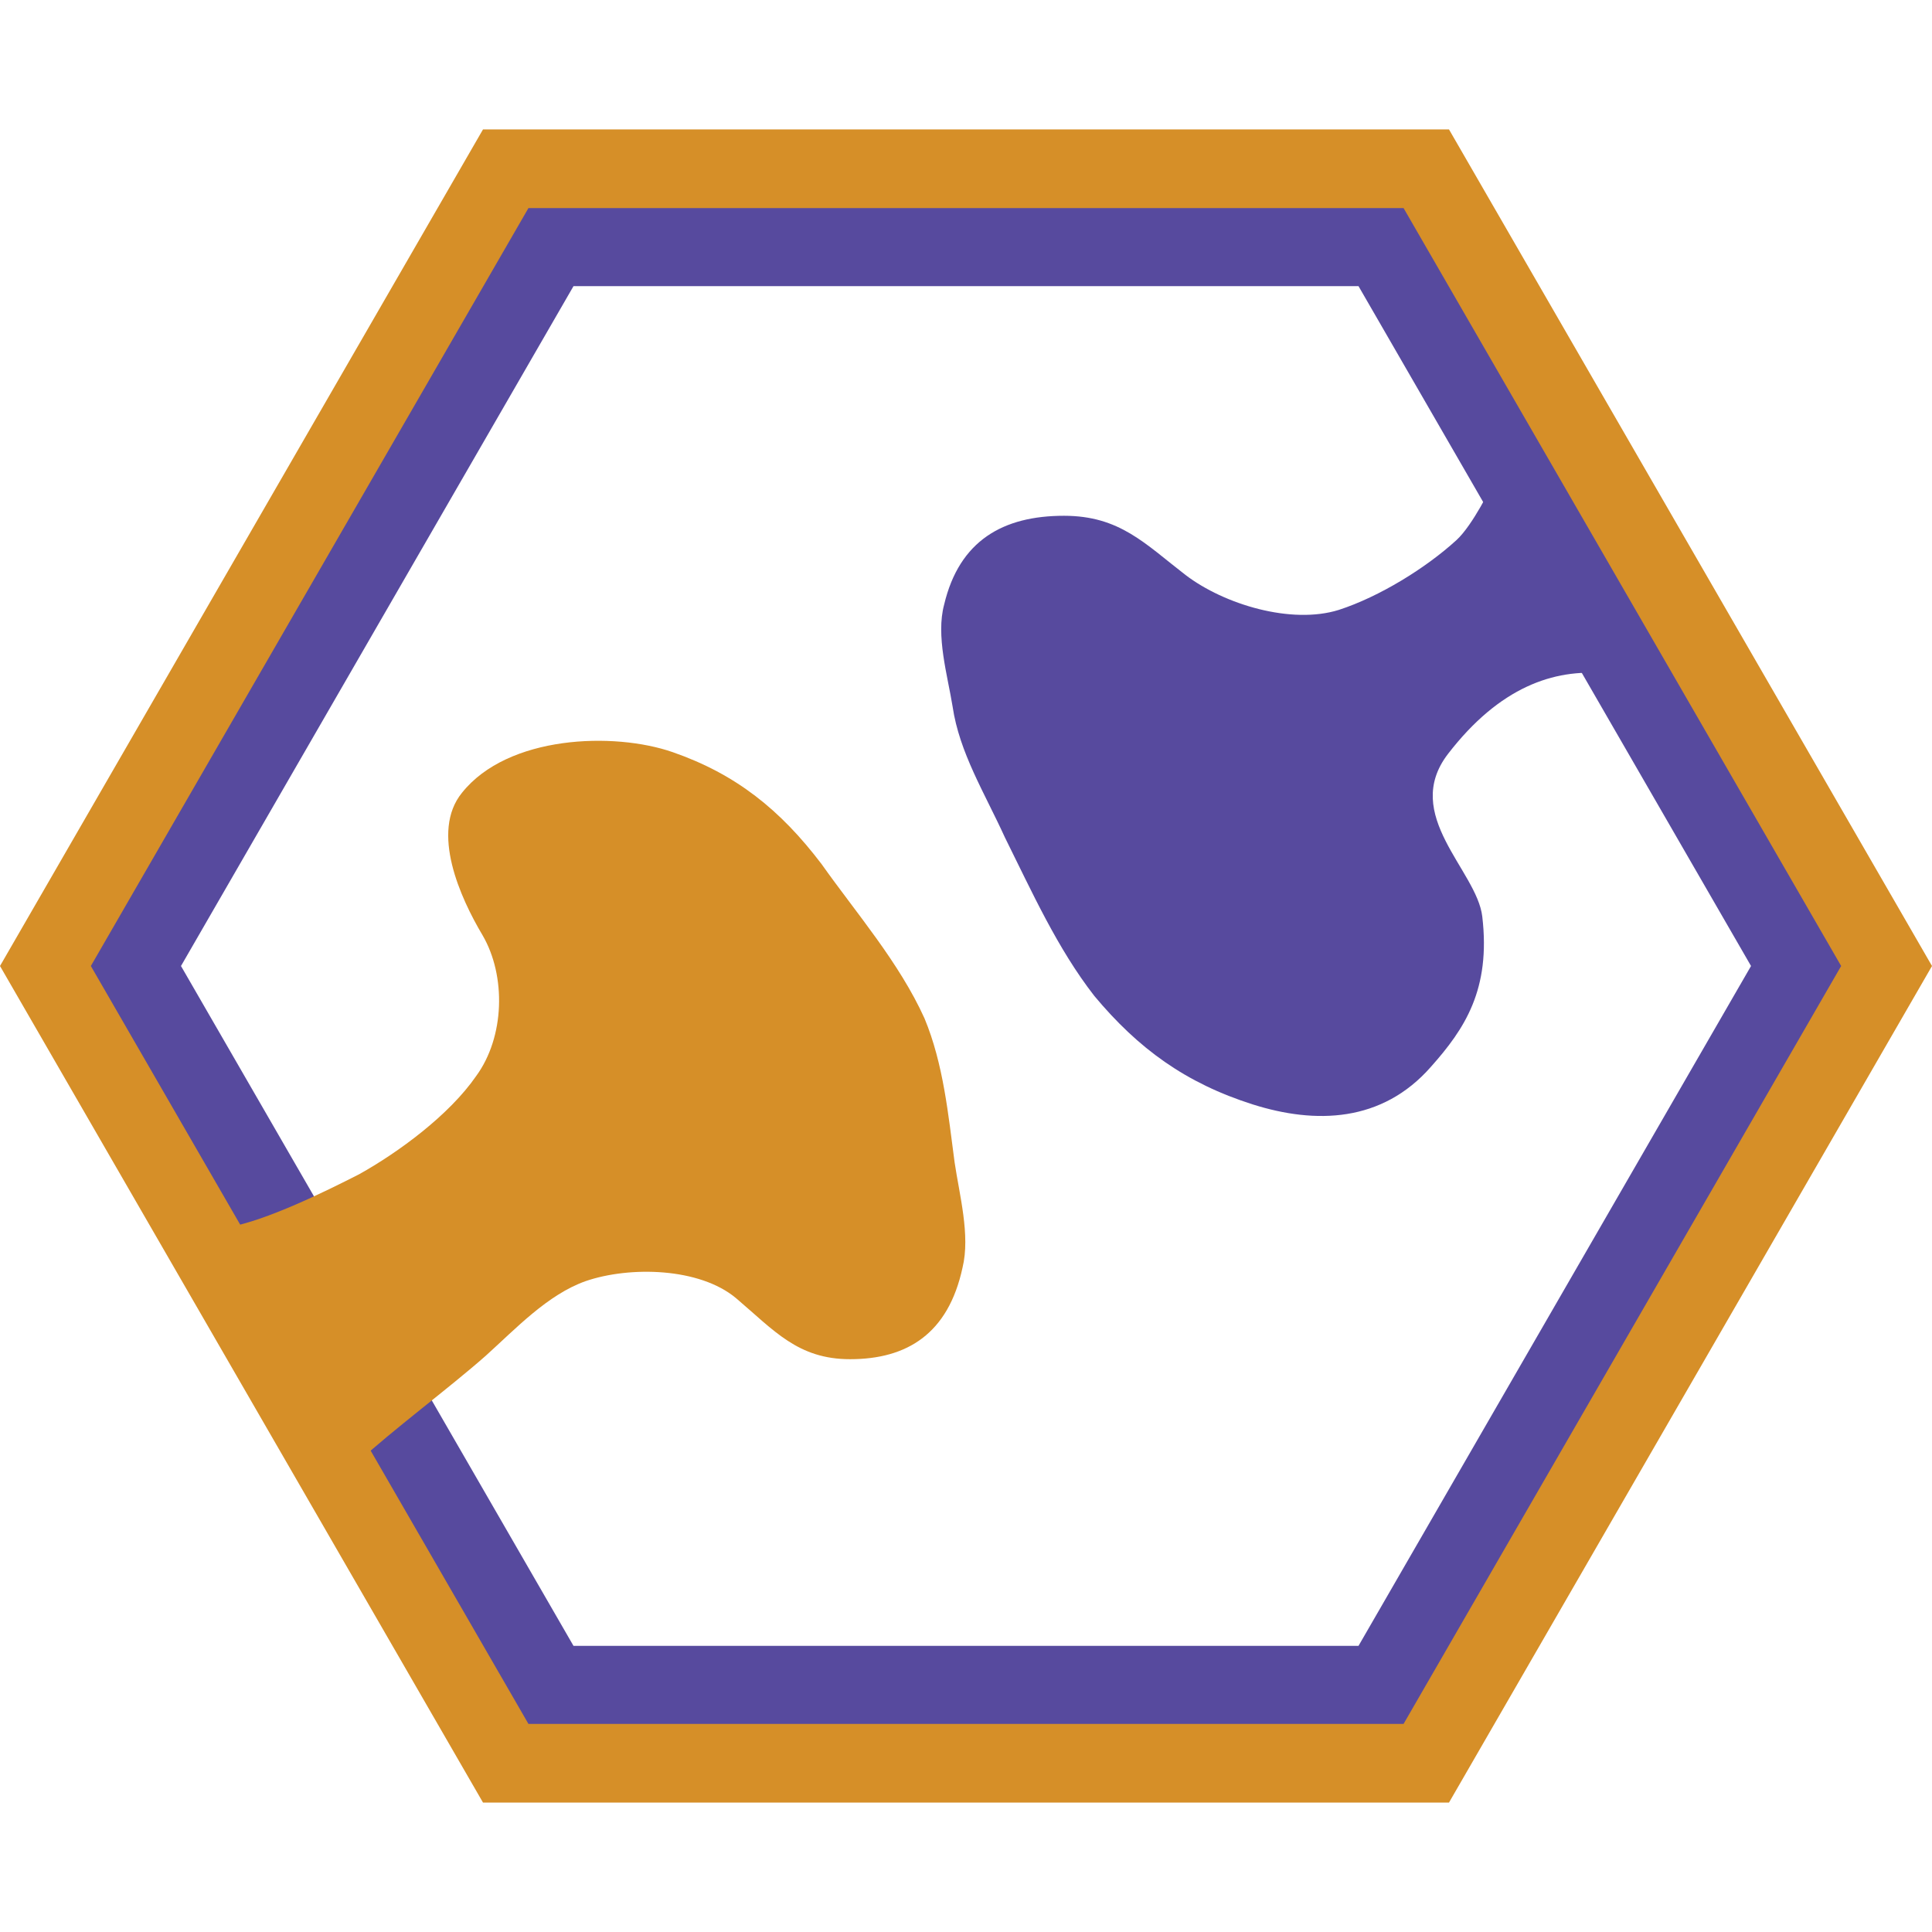
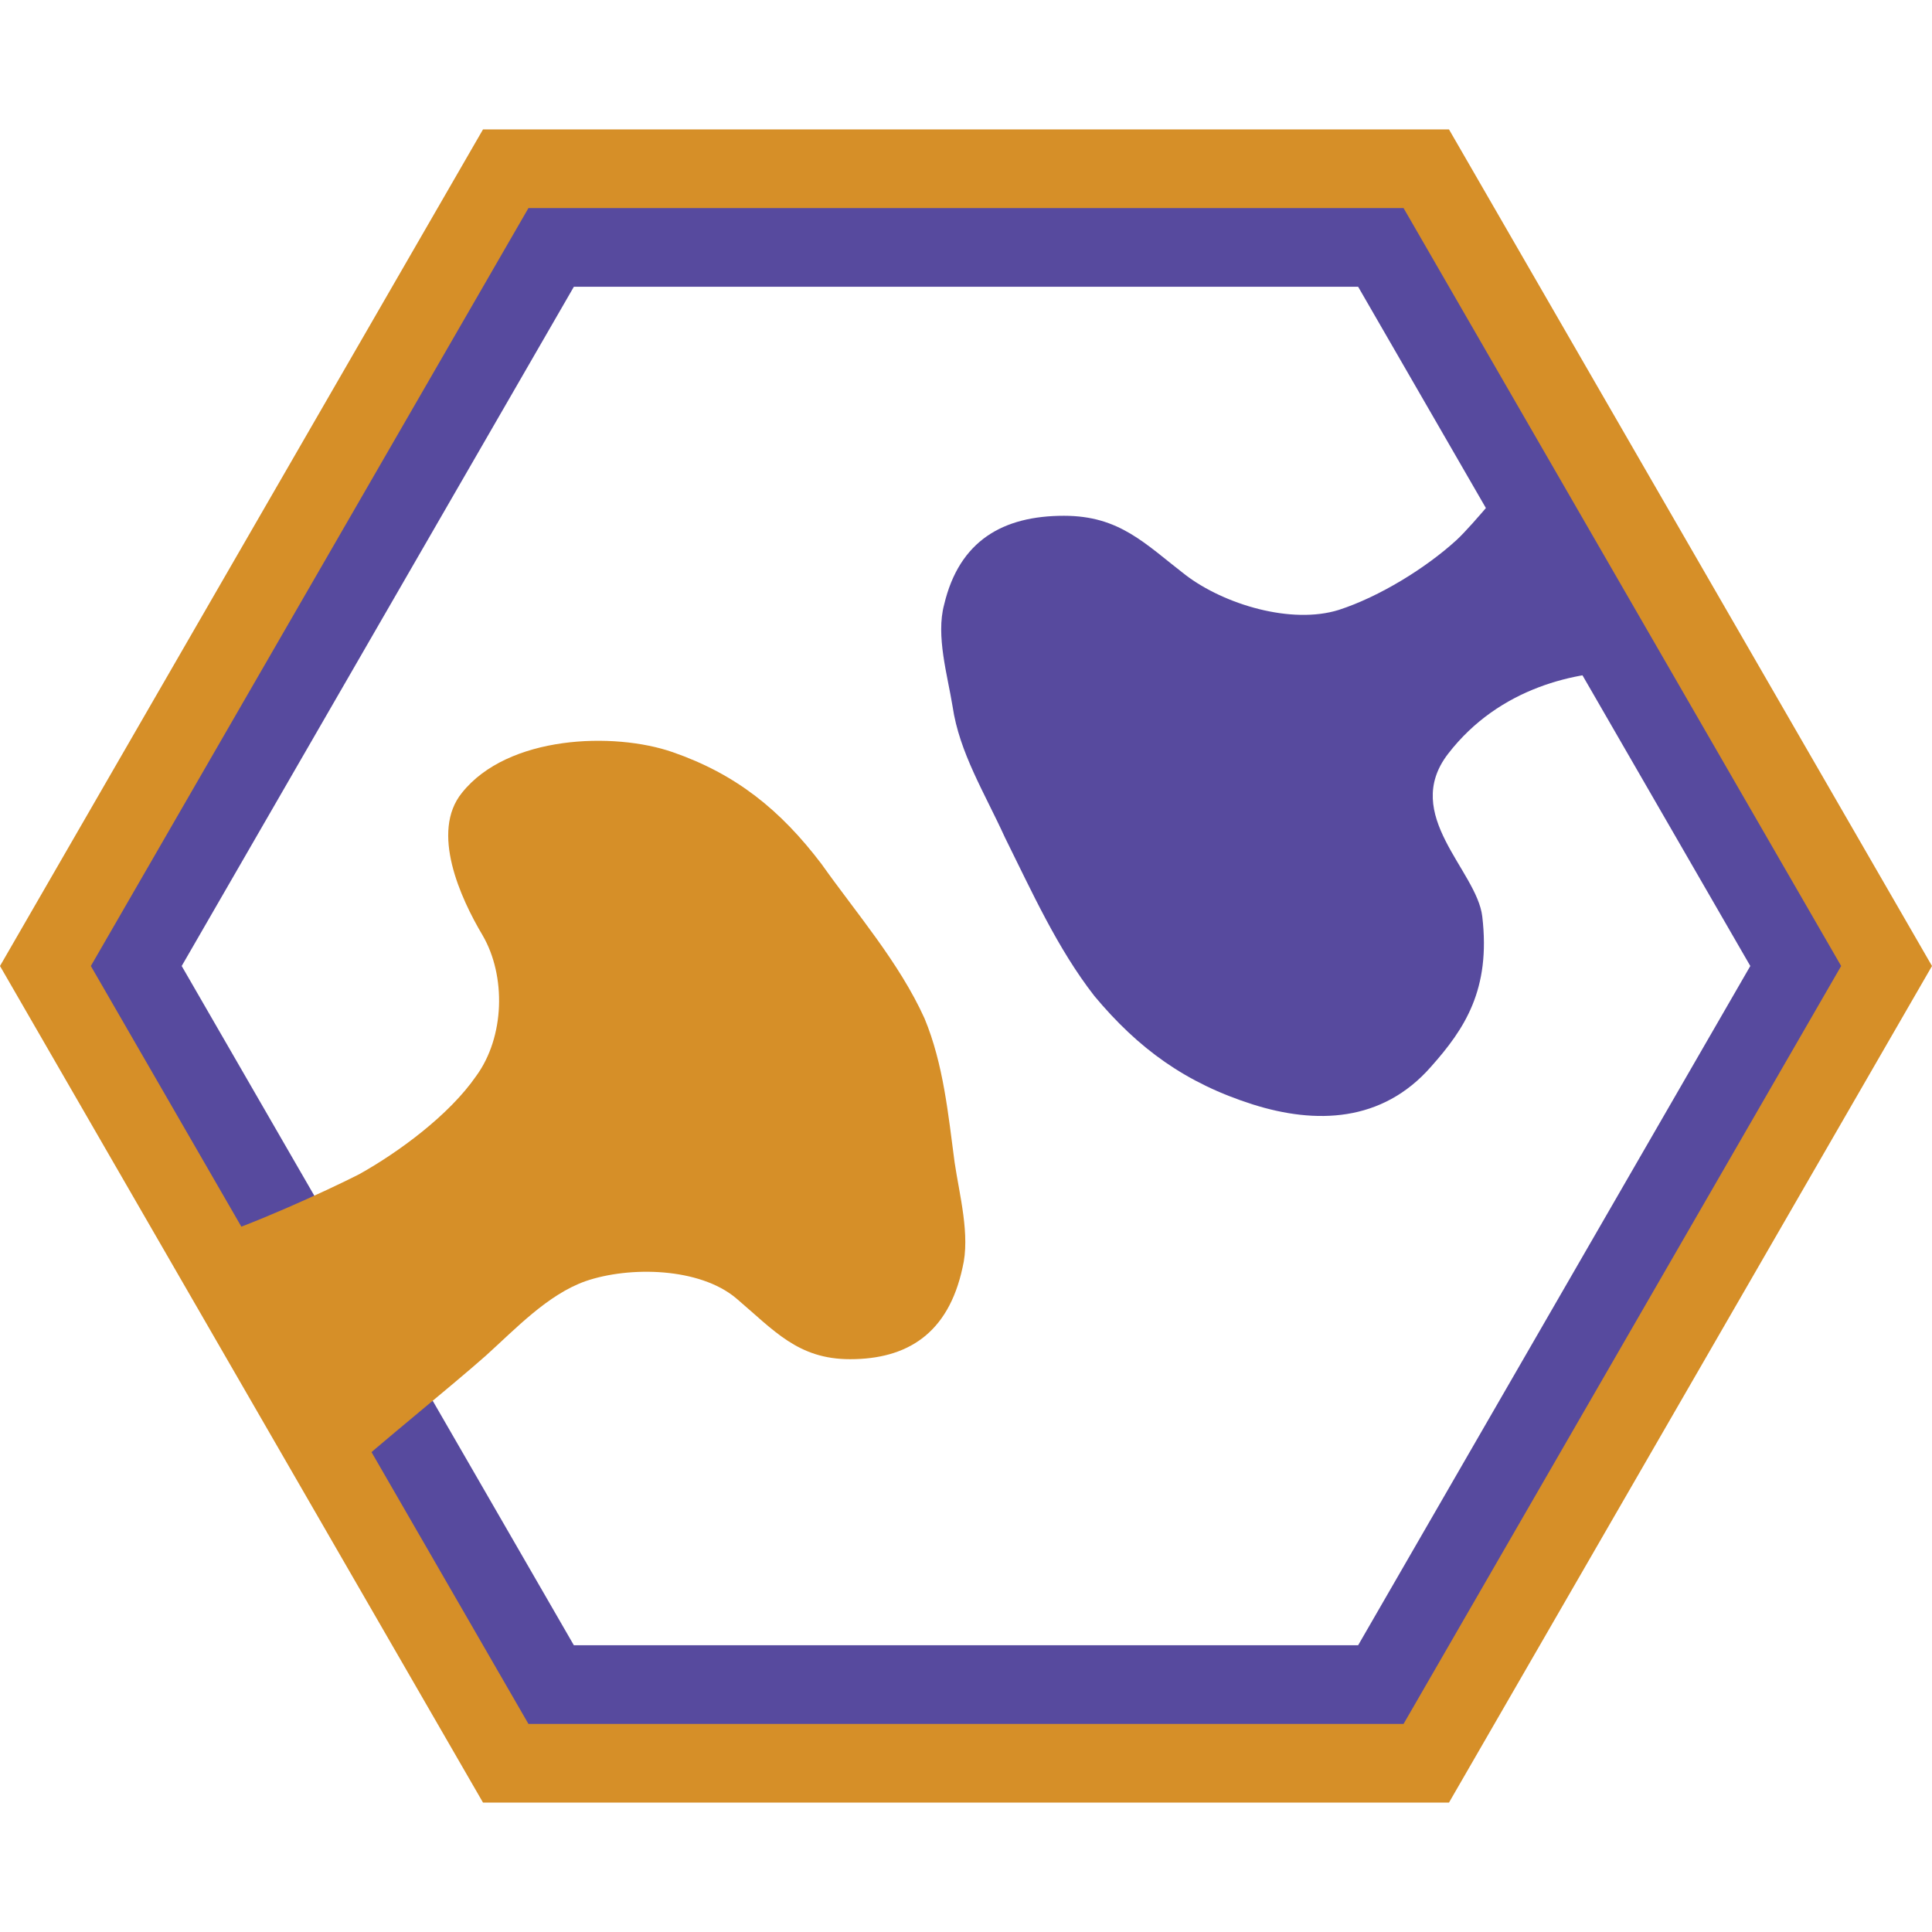
<svg xmlns="http://www.w3.org/2000/svg" xml:space="preserve" enable-background="new 0 0 792 612" viewBox="0 0 157.153 157.153" height="157.153" width="157.153" y="0px" x="0px" id="Layer_1" version="1.1">
  <defs id="defs3797" />
  <g transform="translate(-275.672,-153.2795)" id="g3421">
    <g transform="translate(-10.2844,-6.112803)" id="g3433">
-       <path style="fill:#574a9e" id="path3435" d="m 416.461,214.171 c -4.1,-0.389 -8.527,1.102 -12.717,6.541 -3.826,4.967 2.345,9.475 2.784,13.235 0.698,5.939 -1.435,9.141 -4.176,12.22 -3.983,4.546 -9.393,4.67 -14.473,3.068 -5.488,-1.739 -9.334,-4.549 -12.905,-8.828 -3.02,-3.879 -5.086,-8.494 -7.282,-12.908 -1.647,-3.611 -3.699,-6.891 -4.249,-10.635 -0.411,-2.542 -1.373,-5.752 -0.688,-8.293 1.237,-5.217 4.806,-7.224 9.748,-7.224 4.532,0 6.588,2.273 9.887,4.815 3.155,2.408 8.625,4.045 12.468,2.841 3.297,-1.069 7.082,-3.403 9.57,-5.677 1.358,-1.244 2.913,-4.511 2.913,-4.511 z" />
+       <path style="fill:#574a9e" id="path3435" d="m 418.461,214.006 c -4.208,-0.037 -10.527,1.267 -14.717,6.706 -3.826,4.967 2.345,9.475 2.784,13.235 0.698,5.939 -1.435,9.141 -4.176,12.22 -3.983,4.546 -9.393,4.67 -14.473,3.068 -5.488,-1.739 -9.334,-4.549 -12.905,-8.828 -3.02,-3.879 -5.086,-8.494 -7.282,-12.908 -1.647,-3.611 -3.699,-6.891 -4.249,-10.635 -0.411,-2.542 -1.373,-5.752 -0.688,-8.293 1.237,-5.217 4.806,-7.224 9.748,-7.224 4.532,0 6.588,2.273 9.887,4.815 3.155,2.408 8.625,4.045 12.468,2.841 3.297,-1.069 7.082,-3.403 9.57,-5.677 1.358,-1.244 4.68,-5.348 4.68,-5.348 z" />
    </g>
-     <path style="fill:none;fill-opacity:1;stroke:#574a9e;stroke-width:6.5;stroke-miterlimit:4;stroke-dasharray:none;stroke-opacity:1" id="path2254-3" d="m 388.053,290.406 -67.608,0 -33.804,-58.55 33.804,-58.55 67.608,1e-5 33.804,58.55 z" />
+     <path d="m 388.918,291.906 -69.339,0 -34.67,-60.05 34.67,-60.05 69.339,0 34.67,60.05 z" style="fill:none;fill-opacity:1;stroke:#574a9e;stroke-width:9.6;stroke-miterlimit:4;stroke-dasharray:none;stroke-opacity:1" id="path2338" />
    <g transform="translate(-10.2844,-6.112803)" id="g3429">
-       <path style="fill:#d68f28" id="path3431" d="m 315.03,278.353 c 2.834,-2.618 7.469,-6.058 10.434,-8.677 2.448,-2.207 5.025,-4.968 8.118,-6.07 3.607,-1.241 9.278,-1.104 12.243,1.38 3.093,2.621 5.024,4.966 9.277,4.966 4.639,0 7.989,-2.068 9.149,-7.449 0.644,-2.622 -0.257,-5.931 -0.643,-8.552 -0.517,-3.861 -0.903,-8 -2.451,-11.723 -2.062,-4.553 -5.541,-8.553 -8.375,-12.553 -3.352,-4.413 -6.958,-7.312 -12.113,-9.103 -4.768,-1.656 -13.402,-1.38 -17.137,3.31 -2.578,3.174 -0.129,8.553 1.676,11.584 1.932,3.313 1.803,8.278 -0.516,11.449 -2.191,3.174 -6.314,6.207 -9.536,8.001 -2.707,1.379 -7.547,3.776 -10.706,4.319 z" />
+       <path style="fill:#d68f28" id="path3431" d="m 313.967,279.434 c 2.965,-2.672 8.532,-7.139 11.497,-9.758 2.448,-2.207 5.025,-4.968 8.118,-6.07 3.607,-1.241 9.278,-1.104 12.243,1.38 3.093,2.621 5.024,4.966 9.277,4.966 4.639,0 7.989,-2.068 9.149,-7.449 0.644,-2.622 -0.257,-5.931 -0.643,-8.552 -0.517,-3.861 -0.903,-8 -2.451,-11.723 -2.062,-4.553 -5.541,-8.553 -8.375,-12.553 -3.352,-4.413 -6.958,-7.312 -12.113,-9.103 -4.768,-1.656 -13.402,-1.38 -17.137,3.31 -2.578,3.174 -0.129,8.553 1.676,11.584 1.932,3.313 1.803,8.278 -0.516,11.449 -2.191,3.174 -6.314,6.207 -9.536,8.001 -2.707,1.379 -9.075,4.275 -12.4,5.238 z" />
    </g>
    <path id="path2254" style="fill:none;fill-opacity:1;stroke:#d68f28;stroke-width:6.4;stroke-miterlimit:4;stroke-dasharray:none;stroke-opacity:1" d="m 391.689,296.705 -74.881,0 -37.441,-64.849 37.441,-64.849 74.881,0 37.441,64.849 z" />
  </g>
</svg>
